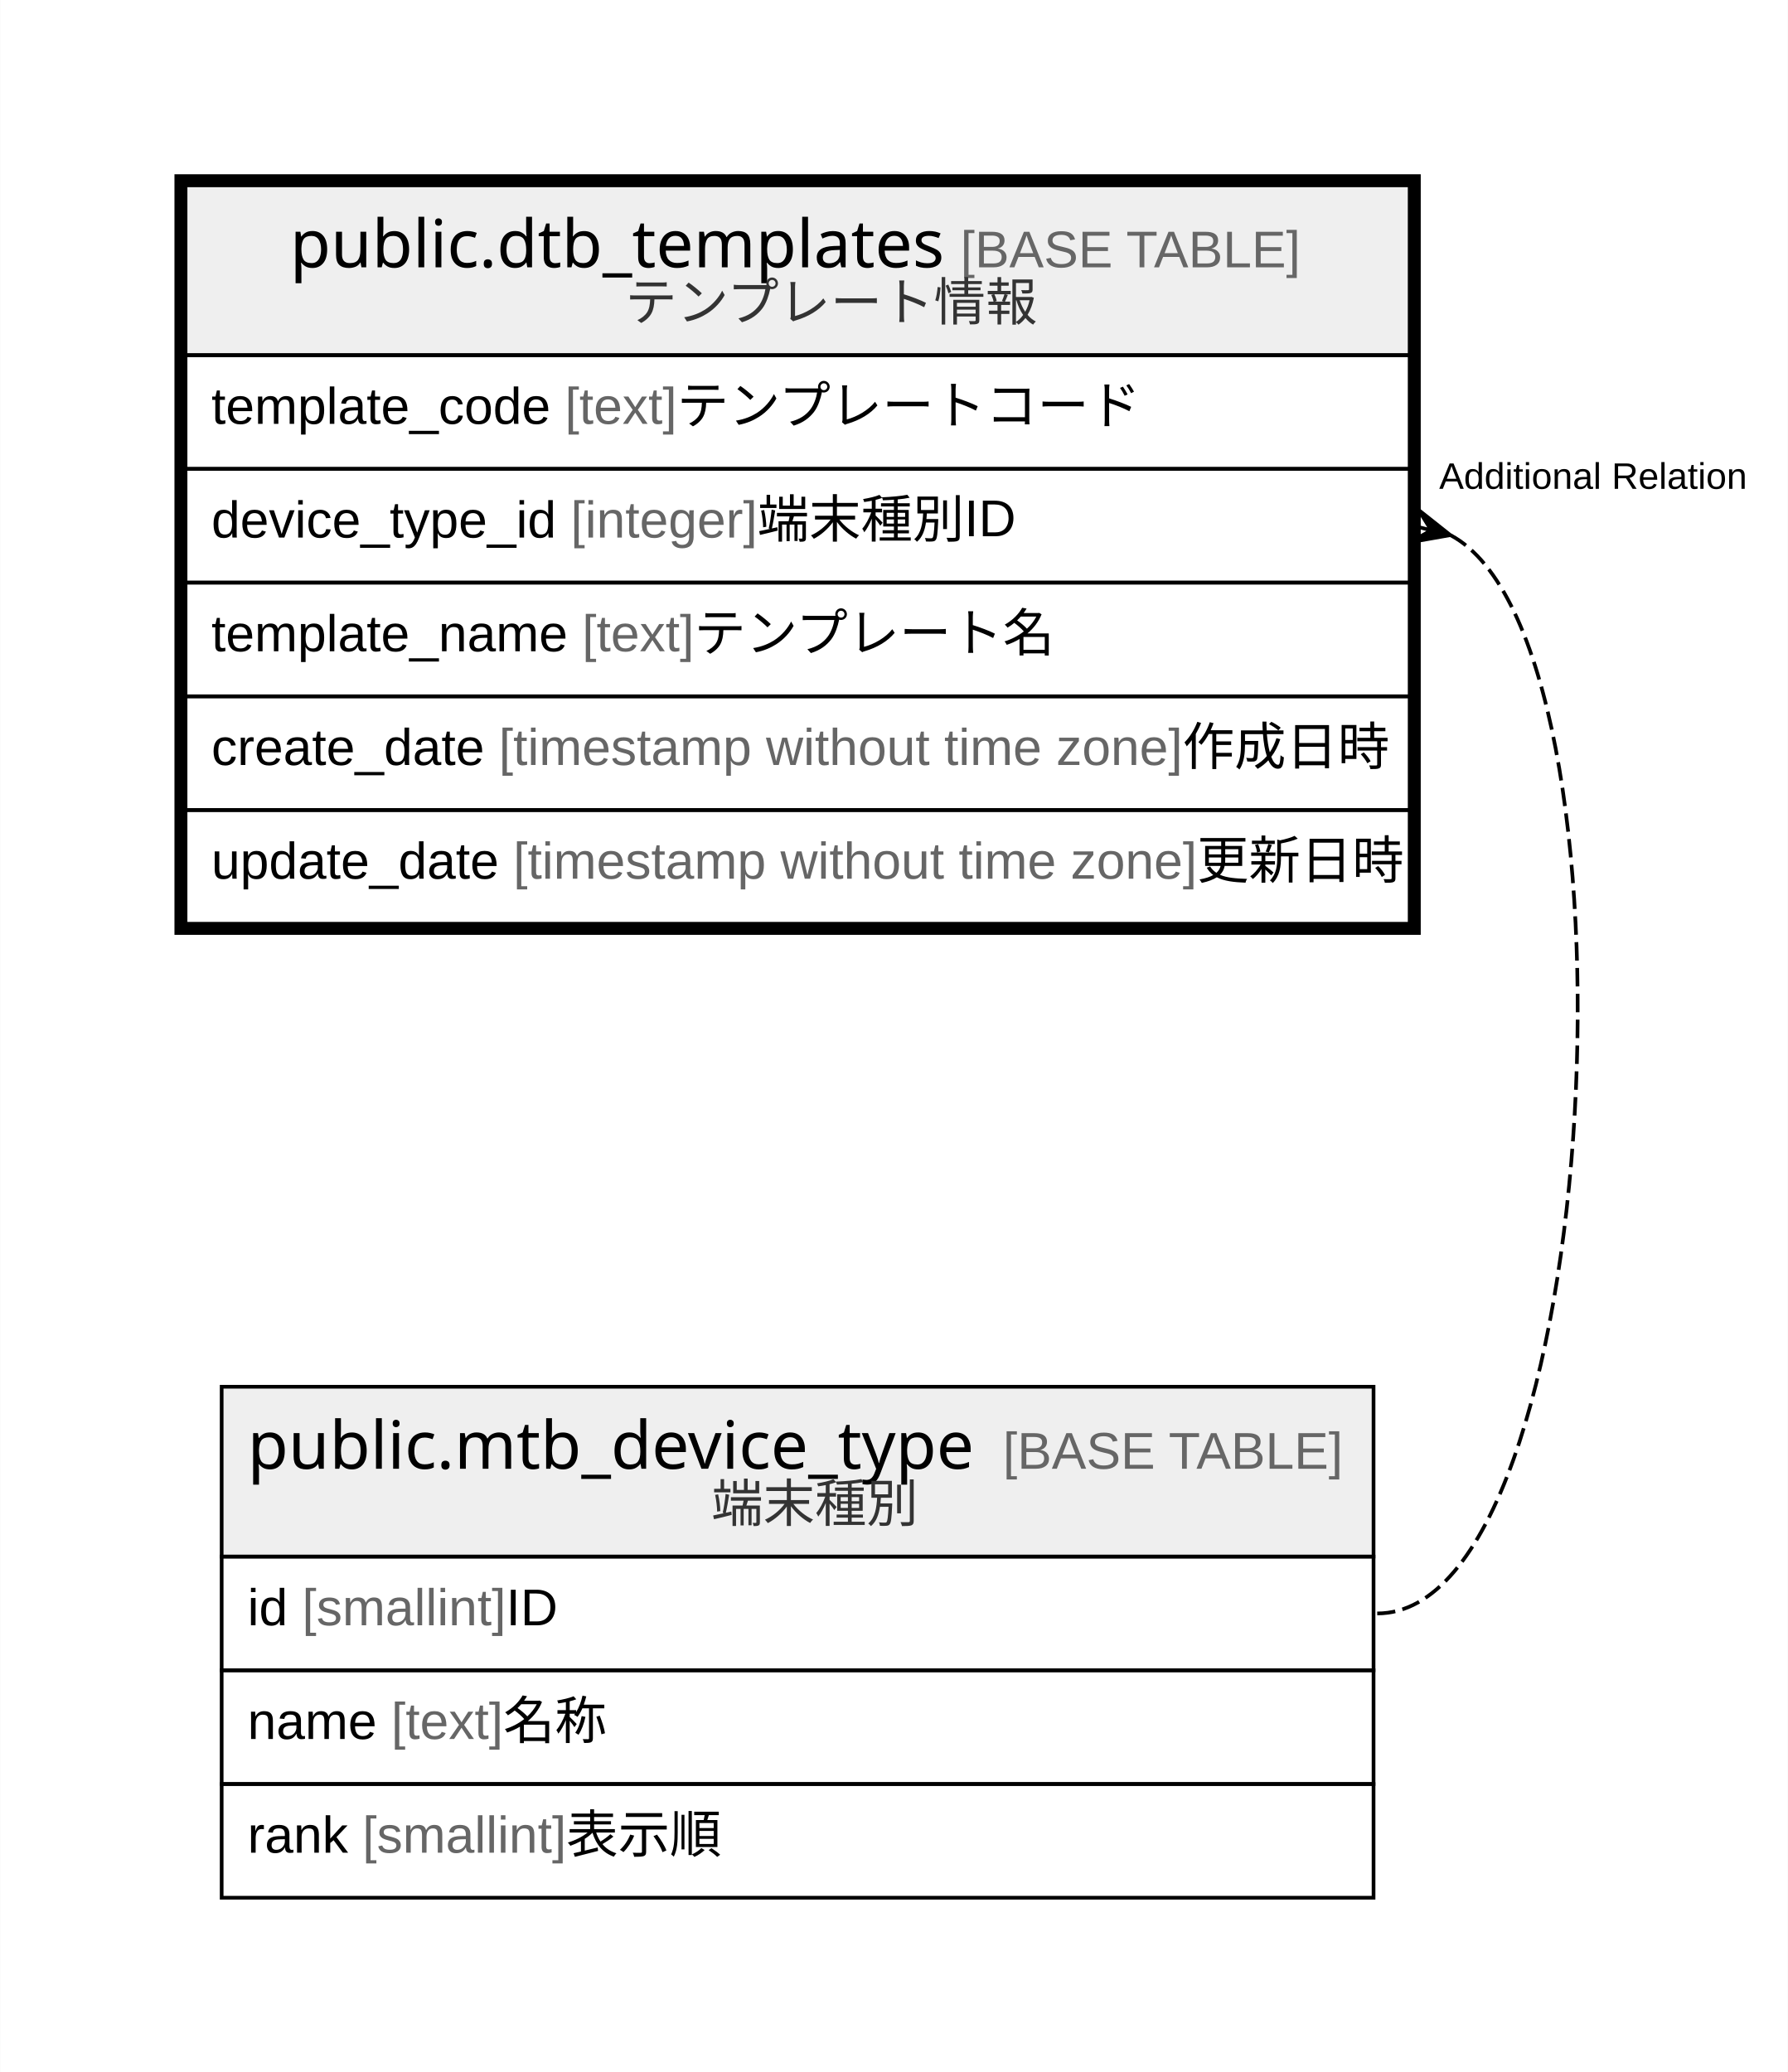
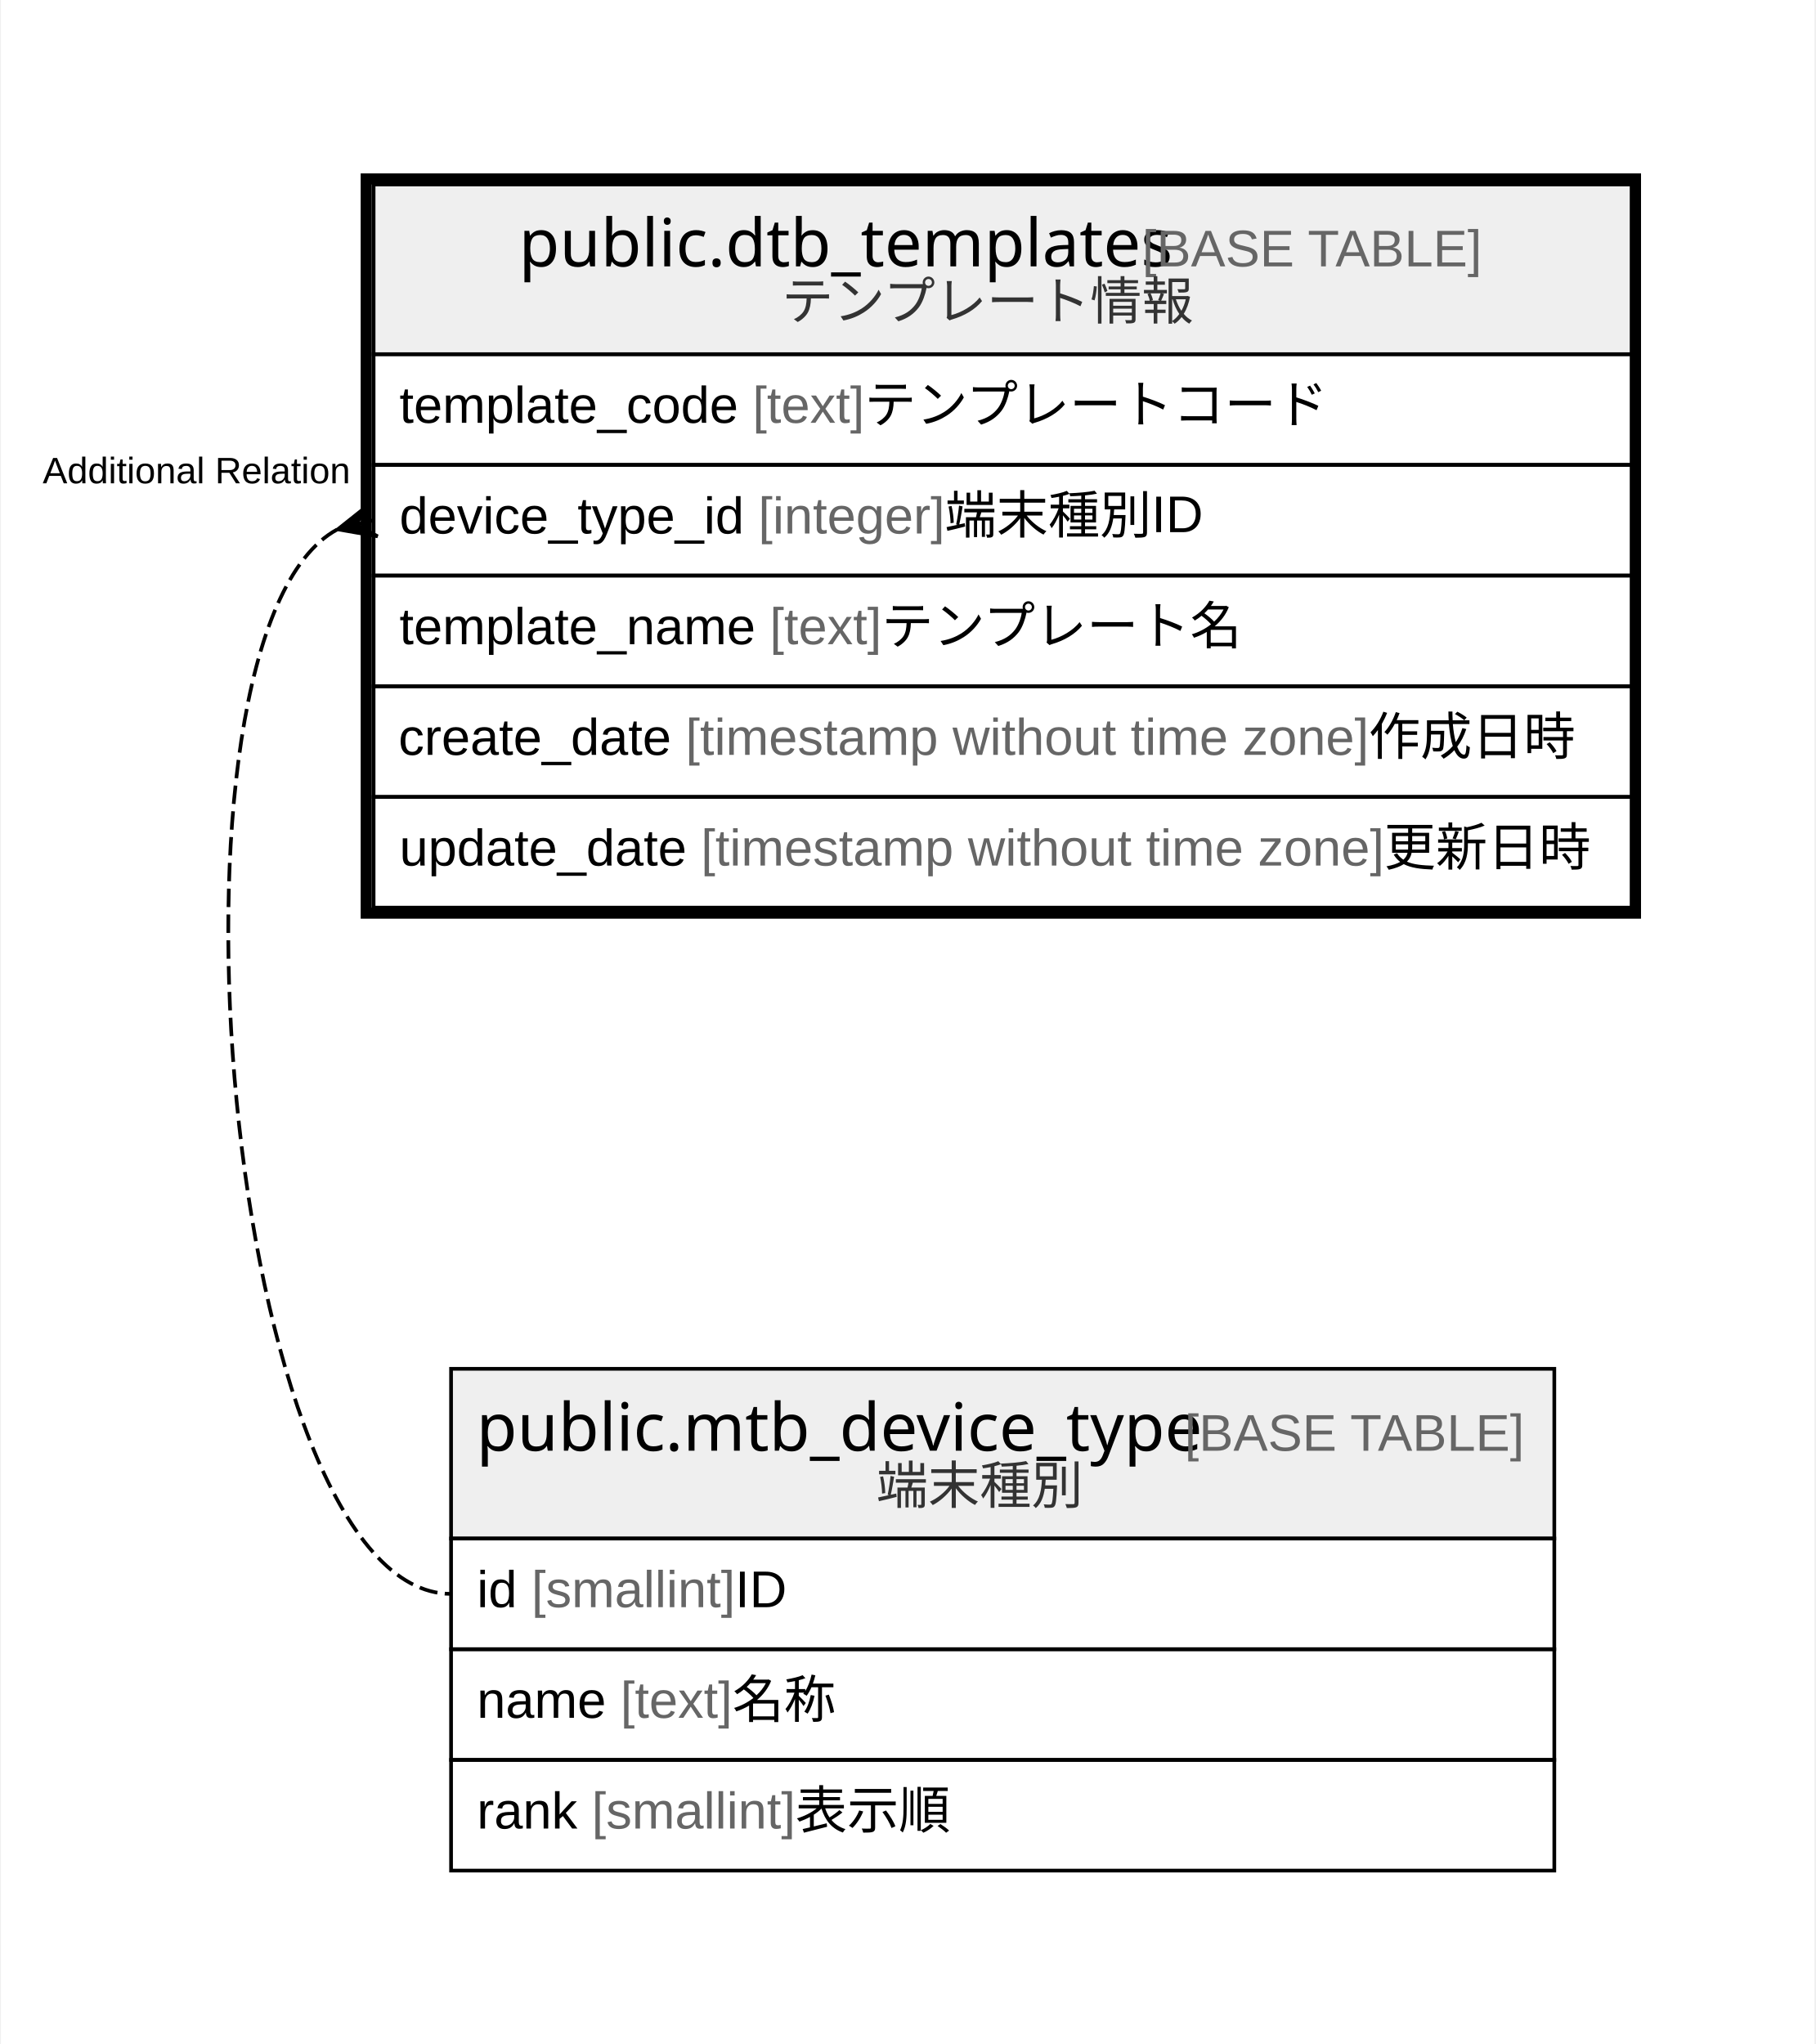
- <svg xmlns="http://www.w3.org/2000/svg" width="484pt" height="561pt" viewBox="0.00 0.00 484.08 561.20">
-   <g id="graph0" class="graph" transform="scale(1 1) rotate(0) translate(4 557.2)">
-     <polygon fill="white" stroke="none" points="-4,4 -4,-557.2 480.08,-557.2 480.08,4 -4,4" />
+ <svg xmlns="http://www.w3.org/2000/svg" width="492pt" height="554pt" viewBox="0.00 0.00 491.50 554.00">
+   <g id="graph0" class="graph" transform="scale(1 1) rotate(0) translate(4 550)">
+     <polygon fill="#ffffff" stroke="transparent" points="-4,4 -4,-550 487.5,-550 487.5,4 -4,4" />
    <g id="node1" class="node">
-       <polygon fill="#efefef" stroke="none" points="46.2,-461 46.2,-507 377.7,-507 377.7,-461 46.2,-461" />
-       <polygon fill="none" stroke="black" points="46.2,-461 46.2,-507 377.7,-507 377.7,-461 46.2,-461" />
-       <text text-anchor="start" x="74.47" y="-484.8" font-family="Arial Bold" font-size="18.00">public.dtb_templates</text>
-       <text text-anchor="start" x="224.94" y="-484.8" font-family="Arial" font-size="14.00">    </text>
-       <text text-anchor="start" x="256.05" y="-484.8" font-family="Arial" font-size="14.00" fill="#666666">[BASE TABLE]</text>
-       <text text-anchor="start" x="165.27" y="-470.4" font-family="Arial" font-size="14.00" fill="#333333">テンプレート情報</text>
-       <polygon fill="none" stroke="black" points="46.2,-430.2 46.2,-461 377.7,-461 377.7,-430.2 46.2,-430.2" />
-       <text text-anchor="start" x="53.2" y="-442.4" font-family="Arial" font-size="14.00">template_code </text>
-       <text text-anchor="start" x="148.93" y="-442.4" font-family="Arial" font-size="14.00" fill="#666666">[text]</text>
-       <text text-anchor="start" x="179.28" y="-442.4" font-family="Arial" font-size="14.00"> テンプレートコード</text>
-       <polygon fill="none" stroke="black" points="46.2,-399.4 46.2,-430.2 377.7,-430.2 377.7,-399.4 46.2,-399.4" />
-       <text text-anchor="start" x="53.2" y="-411.6" font-family="Arial" font-size="14.00">device_type_id </text>
-       <text text-anchor="start" x="150.49" y="-411.6" font-family="Arial" font-size="14.00" fill="#666666">[integer]</text>
-       <text text-anchor="start" x="201.07" y="-411.6" font-family="Arial" font-size="14.00"> 端末種別ID</text>
-       <polygon fill="none" stroke="black" points="46.2,-368.6 46.2,-399.4 377.7,-399.4 377.7,-368.6 46.2,-368.6" />
-       <text text-anchor="start" x="53.2" y="-380.8" font-family="Arial" font-size="14.00">template_name </text>
-       <text text-anchor="start" x="153.59" y="-380.8" font-family="Arial" font-size="14.00" fill="#666666">[text]</text>
-       <text text-anchor="start" x="183.94" y="-380.8" font-family="Arial" font-size="14.00"> テンプレート名</text>
-       <polygon fill="none" stroke="black" points="46.2,-337.8 46.2,-368.6 377.7,-368.6 377.7,-337.8 46.2,-337.8" />
-       <text text-anchor="start" x="53.2" y="-350" font-family="Arial" font-size="14.00">create_date </text>
-       <text text-anchor="start" x="131.03" y="-350" font-family="Arial" font-size="14.00" fill="#666666">[timestamp without time zone]</text>
-       <text text-anchor="start" x="316.22" y="-350" font-family="Arial" font-size="14.00"> 作成日時</text>
-       <polygon fill="none" stroke="black" points="46.2,-307 46.2,-337.8 377.7,-337.8 377.7,-307 46.2,-307" />
-       <text text-anchor="start" x="53.2" y="-319.2" font-family="Arial" font-size="14.00">update_date </text>
-       <text text-anchor="start" x="134.94" y="-319.2" font-family="Arial" font-size="14.00" fill="#666666">[timestamp without time zone]</text>
-       <text text-anchor="start" x="320.13" y="-319.2" font-family="Arial" font-size="14.00"> 更新日時</text>
-       <polygon fill="none" stroke="black" stroke-width="3" points="44.7,-305.5 44.7,-508.5 379.2,-508.5 379.2,-305.5 44.7,-305.5" />
+       <polygon fill="#efefef" stroke="transparent" points="97,-454 97,-500 438,-500 438,-454 97,-454" />
+       <polygon fill="none" stroke="#000000" points="97,-454 97,-500 438,-500 438,-454 97,-454" />
+       <text text-anchor="start" x="136.35" y="-477.8" font-family="Arial Bold" font-size="18.00" fill="#000000">public.dtb_templates</text>
+       <text text-anchor="start" x="301.396" y="-477.8" font-family="Arial" font-size="14.00" fill="#000000"> </text>
+       <text text-anchor="start" x="305.286" y="-477.8" font-family="Arial" font-size="14.00" fill="#666666">[BASE TABLE]</text>
+       <text text-anchor="start" x="207.617" y="-463.4" font-family="Arial" font-size="14.00" fill="#333333">テンプレート情報</text>
+       <polygon fill="none" stroke="#000000" points="97,-424 97,-454 438,-454 438,-424 97,-424" />
+       <text text-anchor="start" x="104" y="-435.4" font-family="Arial" font-size="14.00" fill="#000000">template_code </text>
+       <text text-anchor="start" x="199.7" y="-435.4" font-family="Arial" font-size="14.00" fill="#666666">[text]</text>
+       <text text-anchor="start" x="230.045" y="-435.4" font-family="Arial" font-size="14.00" fill="#000000"> テンプレートコード</text>
+       <polygon fill="none" stroke="#000000" points="97,-394 97,-424 438,-424 438,-394 97,-394" />
+       <text text-anchor="start" x="104" y="-405.4" font-family="Arial" font-size="14.00" fill="#000000">device_type_id </text>
+       <text text-anchor="start" x="201.255" y="-405.4" font-family="Arial" font-size="14.00" fill="#666666">[integer]</text>
+       <text text-anchor="start" x="251.825" y="-405.4" font-family="Arial" font-size="14.00" fill="#000000"> 端末種別ID</text>
+       <polygon fill="none" stroke="#000000" points="97,-364 97,-394 438,-394 438,-364 97,-364" />
+       <text text-anchor="start" x="104" y="-375.4" font-family="Arial" font-size="14.00" fill="#000000">template_name </text>
+       <text text-anchor="start" x="204.36" y="-375.4" font-family="Arial" font-size="14.00" fill="#666666">[text]</text>
+       <text text-anchor="start" x="234.705" y="-375.4" font-family="Arial" font-size="14.00" fill="#000000"> テンプレート名</text>
+       <polygon fill="none" stroke="#000000" points="97,-334 97,-364 438,-364 438,-334 97,-334" />
+       <text text-anchor="start" x="103.735" y="-345.4" font-family="Arial" font-size="14.00" fill="#000000">create_date </text>
+       <text text-anchor="start" x="181.546" y="-345.4" font-family="Arial" font-size="14.00" fill="#666666">[timestamp without time zone]</text>
+       <text text-anchor="start" x="366.686" y="-345.4" font-family="Arial" font-size="14.00" fill="#000000"> 作成日時</text>
+       <polygon fill="none" stroke="#000000" points="97,-304 97,-334 438,-334 438,-304 97,-304" />
+       <text text-anchor="start" x="104" y="-315.4" font-family="Arial" font-size="14.00" fill="#000000">update_date </text>
+       <text text-anchor="start" x="185.715" y="-315.4" font-family="Arial" font-size="14.00" fill="#666666">[timestamp without time zone]</text>
+       <text text-anchor="start" x="370.855" y="-315.4" font-family="Arial" font-size="14.00" fill="#000000"> 更新日時</text>
+       <polygon fill="none" stroke="#000000" stroke-width="3" points="95,-302.5 95,-501.5 439,-501.5 439,-302.5 95,-302.5" />
    </g>
    <g id="node2" class="node">
-       <polygon fill="#efefef" stroke="none" points="55.98,-135.6 55.98,-181.6 367.92,-181.6 367.92,-135.6 55.98,-135.6" />
-       <polygon fill="none" stroke="black" points="55.98,-135.6 55.98,-181.6 367.92,-181.6 367.92,-135.6 55.98,-135.6" />
-       <text text-anchor="start" x="62.98" y="-159.4" font-family="Arial Bold" font-size="18.00">public.mtb_device_type</text>
-       <text text-anchor="start" x="236.43" y="-159.4" font-family="Arial" font-size="14.00">    </text>
-       <text text-anchor="start" x="267.55" y="-159.4" font-family="Arial" font-size="14.00" fill="#666666">[BASE TABLE]</text>
-       <text text-anchor="start" x="188.61" y="-145" font-family="Arial" font-size="14.00" fill="#333333">端末種別</text>
-       <polygon fill="none" stroke="black" points="55.98,-104.8 55.98,-135.6 367.92,-135.6 367.92,-104.8 55.98,-104.8" />
-       <text text-anchor="start" x="62.98" y="-117" font-family="Arial" font-size="14.00">id </text>
-       <text text-anchor="start" x="77.76" y="-117" font-family="Arial" font-size="14.00" fill="#666666">[smallint]</text>
-       <text text-anchor="start" x="133" y="-117" font-family="Arial" font-size="14.00"> ID</text>
-       <polygon fill="none" stroke="black" points="55.98,-74 55.98,-104.8 367.92,-104.8 367.92,-74 55.98,-74" />
-       <text text-anchor="start" x="62.98" y="-86.2" font-family="Arial" font-size="14.00">name </text>
-       <text text-anchor="start" x="101.89" y="-86.2" font-family="Arial" font-size="14.00" fill="#666666">[text]</text>
-       <text text-anchor="start" x="132.23" y="-86.2" font-family="Arial" font-size="14.00"> 名称</text>
-       <polygon fill="none" stroke="black" points="55.98,-43.2 55.98,-74 367.92,-74 367.92,-43.2 55.98,-43.2" />
-       <text text-anchor="start" x="62.98" y="-55.4" font-family="Arial" font-size="14.00">rank </text>
-       <text text-anchor="start" x="94.1" y="-55.4" font-family="Arial" font-size="14.00" fill="#666666">[smallint]</text>
-       <text text-anchor="start" x="149.34" y="-55.4" font-family="Arial" font-size="14.00"> 表示順</text>
+       <polygon fill="#efefef" stroke="transparent" points="118,-133 118,-179 417,-179 417,-133 118,-133" />
+       <polygon fill="none" stroke="#000000" points="118,-133 118,-179 417,-179 417,-133 118,-133" />
+       <text text-anchor="start" x="124.848" y="-156.8" font-family="Arial Bold" font-size="18.00" fill="#000000">public.mtb_device_type</text>
+       <text text-anchor="start" x="312.898" y="-156.8" font-family="Arial" font-size="14.00" fill="#000000"> </text>
+       <text text-anchor="start" x="316.788" y="-156.8" font-family="Arial" font-size="14.00" fill="#666666">[BASE TABLE]</text>
+       <text text-anchor="start" x="233.263" y="-142.4" font-family="Arial" font-size="14.00" fill="#333333">端末種別</text>
+       <polygon fill="none" stroke="#000000" points="118,-103 118,-133 417,-133 417,-103 118,-103" />
+       <text text-anchor="start" x="125" y="-114.4" font-family="Arial" font-size="14.00" fill="#000000">id </text>
+       <text text-anchor="start" x="139.78" y="-114.4" font-family="Arial" font-size="14.00" fill="#666666">[smallint]</text>
+       <text text-anchor="start" x="194.997" y="-114.4" font-family="Arial" font-size="14.00" fill="#000000"> ID</text>
+       <polygon fill="none" stroke="#000000" points="118,-73 118,-103 417,-103 417,-73 118,-73" />
+       <text text-anchor="start" x="125" y="-84.4" font-family="Arial" font-size="14.00" fill="#000000">name </text>
+       <text text-anchor="start" x="163.899" y="-84.4" font-family="Arial" font-size="14.00" fill="#666666">[text]</text>
+       <text text-anchor="start" x="194.244" y="-84.4" font-family="Arial" font-size="14.00" fill="#000000"> 名称</text>
+       <polygon fill="none" stroke="#000000" points="118,-43 118,-73 417,-73 417,-43 118,-43" />
+       <text text-anchor="start" x="125" y="-54.4" font-family="Arial" font-size="14.00" fill="#000000">rank </text>
+       <text text-anchor="start" x="156.116" y="-54.4" font-family="Arial" font-size="14.00" fill="#666666">[smallint]</text>
+       <text text-anchor="start" x="211.334" y="-54.4" font-family="Arial" font-size="14.00" fill="#000000"> 表示順</text>
    </g>
    <g id="edge1" class="edge">
-       <path fill="none" stroke="black" stroke-dasharray="5,2" d="M388.77,-412.25C442.96,-383.46 430.84,-120.2 368.92,-120.2" />
-       <polygon fill="black" stroke="black" points="388.71,-412.27 377.92,-410.36 383.54,-413.57 379.34,-414.64 379.34,-414.64 379.34,-414.64 383.54,-413.57 380.12,-419.08 388.71,-412.27" />
-       <text text-anchor="start" x="385.7" y="-424.8" font-family="Arial" font-size="10.00">Additional Relation</text>
+       <path fill="none" stroke="#000000" stroke-dasharray="5,2" d="M87.126,-406.484C34.593,-378.042 56.711,-118 118,-118" />
+       <polygon fill="#000000" stroke="#000000" points="87.31,-406.531 95.889,-413.361 92.155,-407.765 97,-409 97,-409 97,-409 92.155,-407.765 98.111,-404.639 87.31,-406.531 87.31,-406.531" />
+       <text text-anchor="start" x="7.324" y="-419" font-family="Arial" font-size="10.00" fill="#000000">Additional Relation</text>
    </g>
  </g>
</svg>
